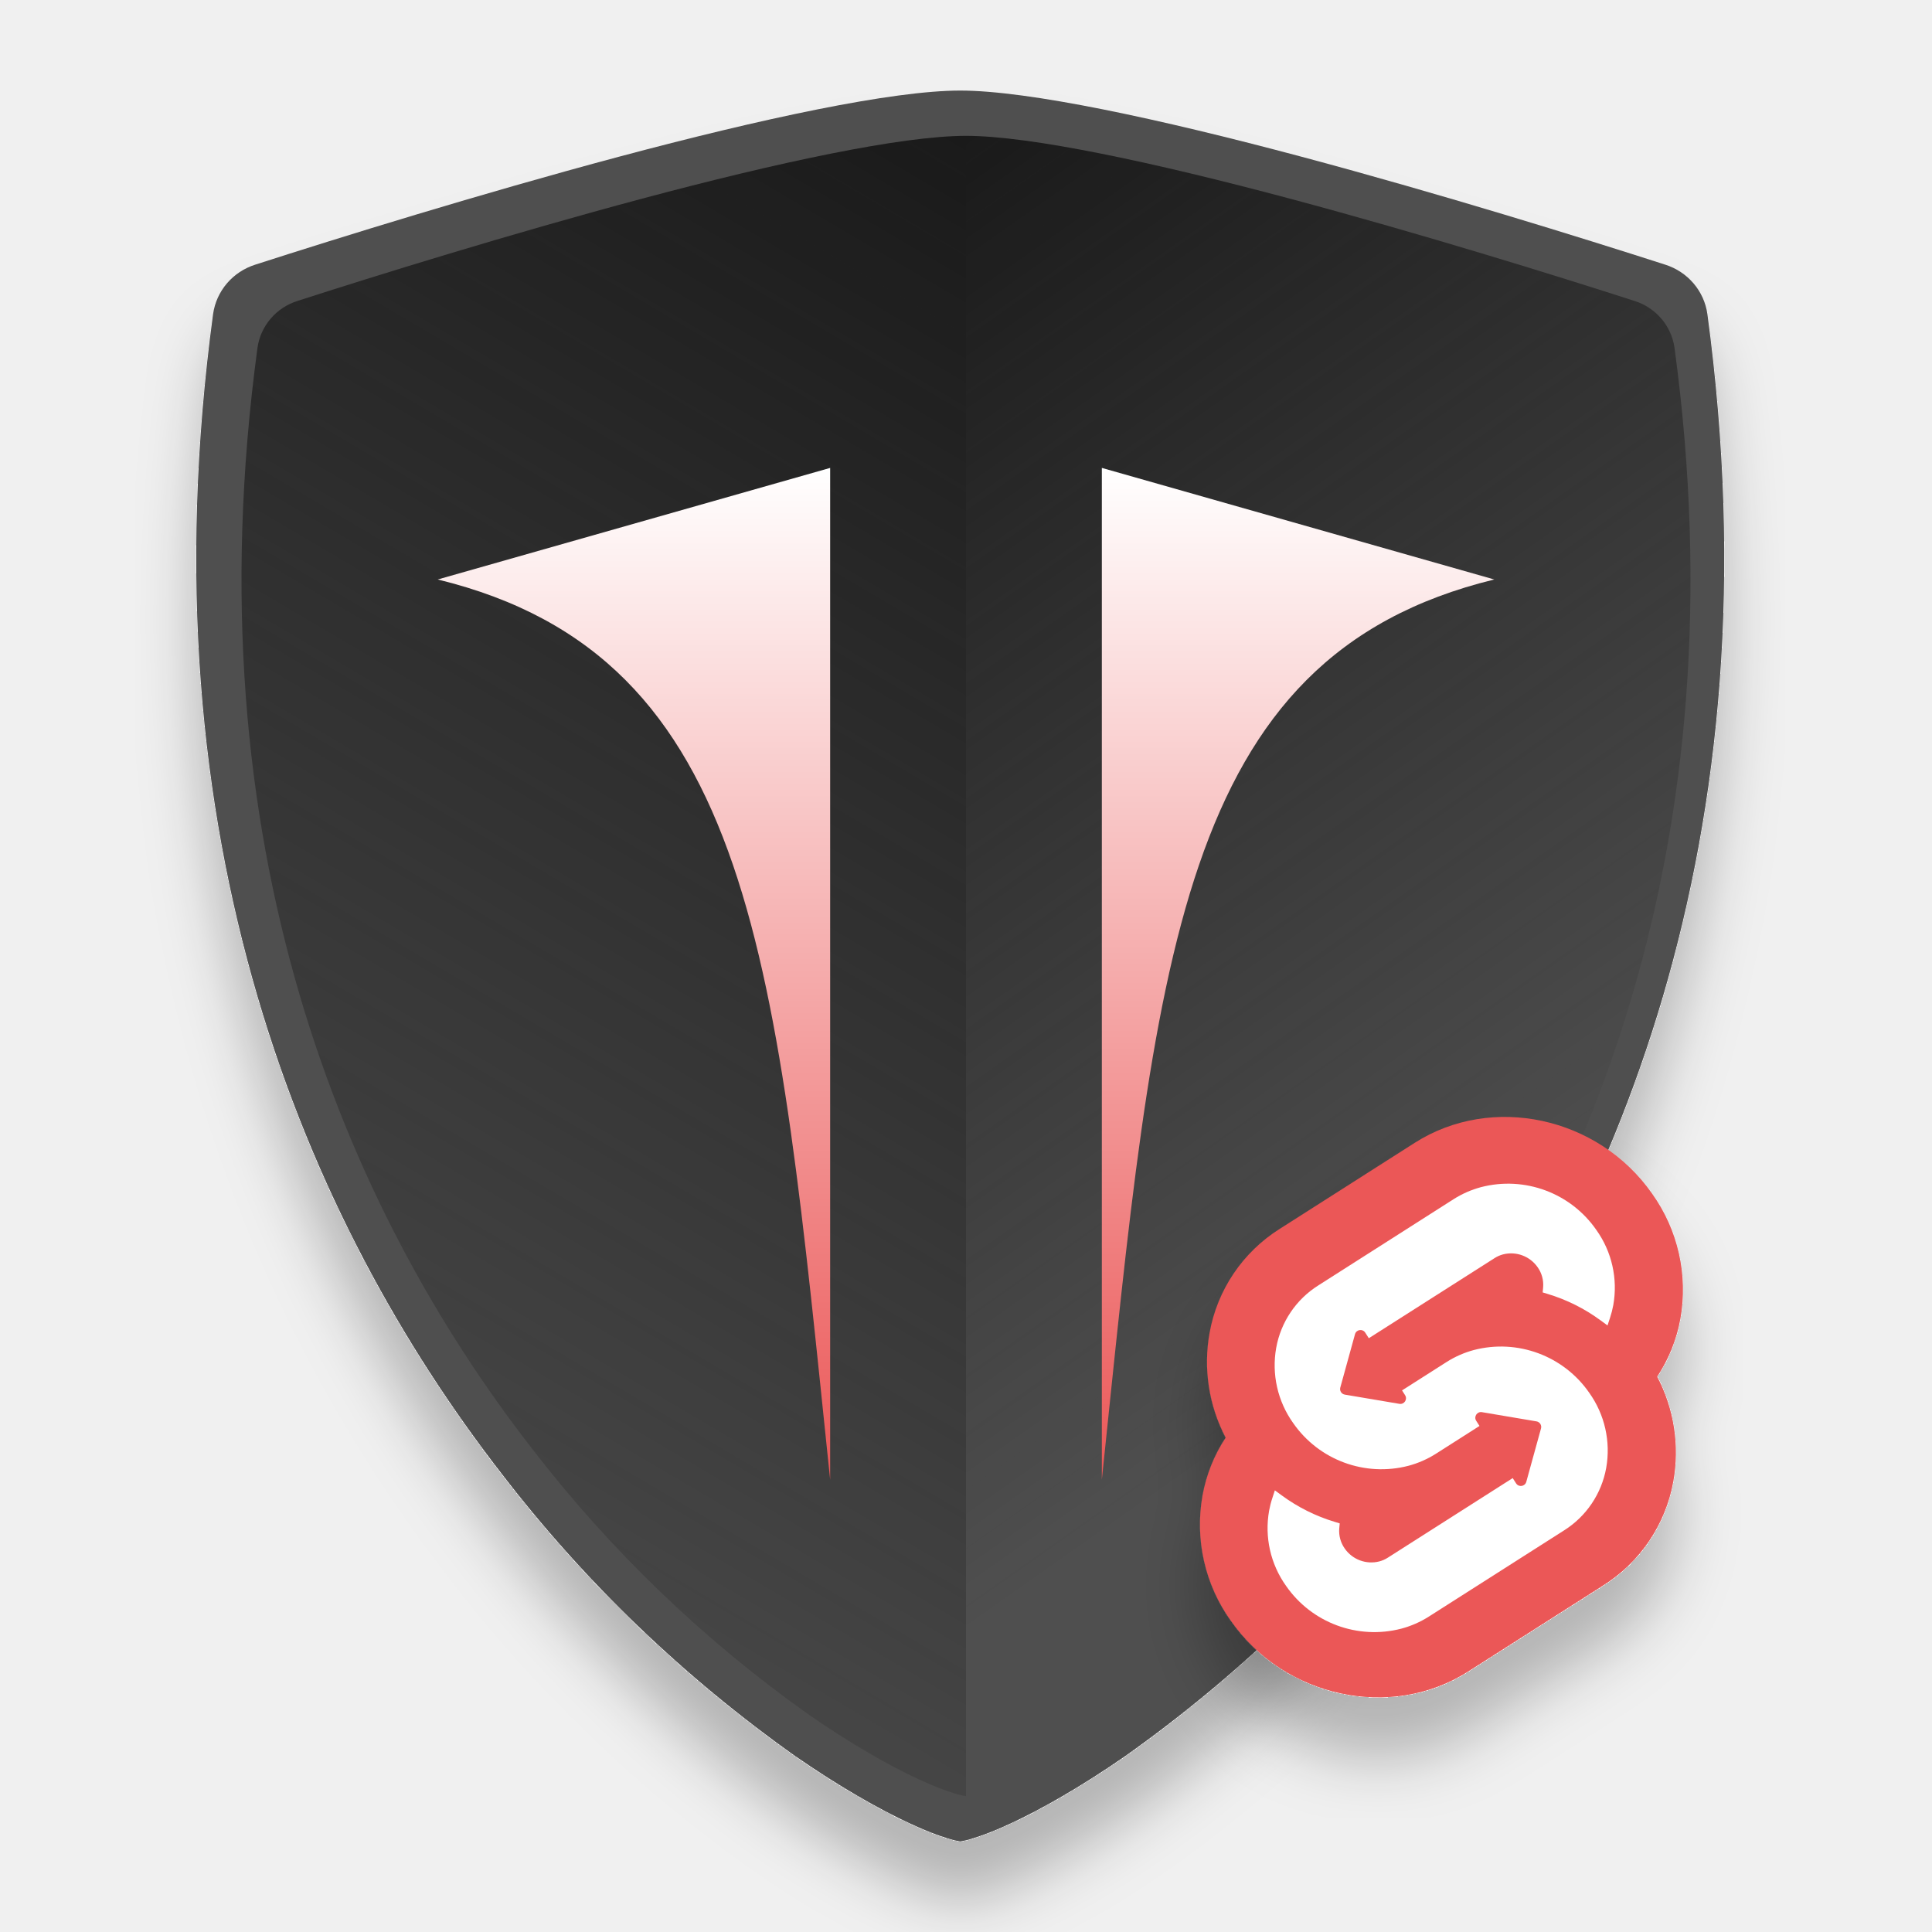
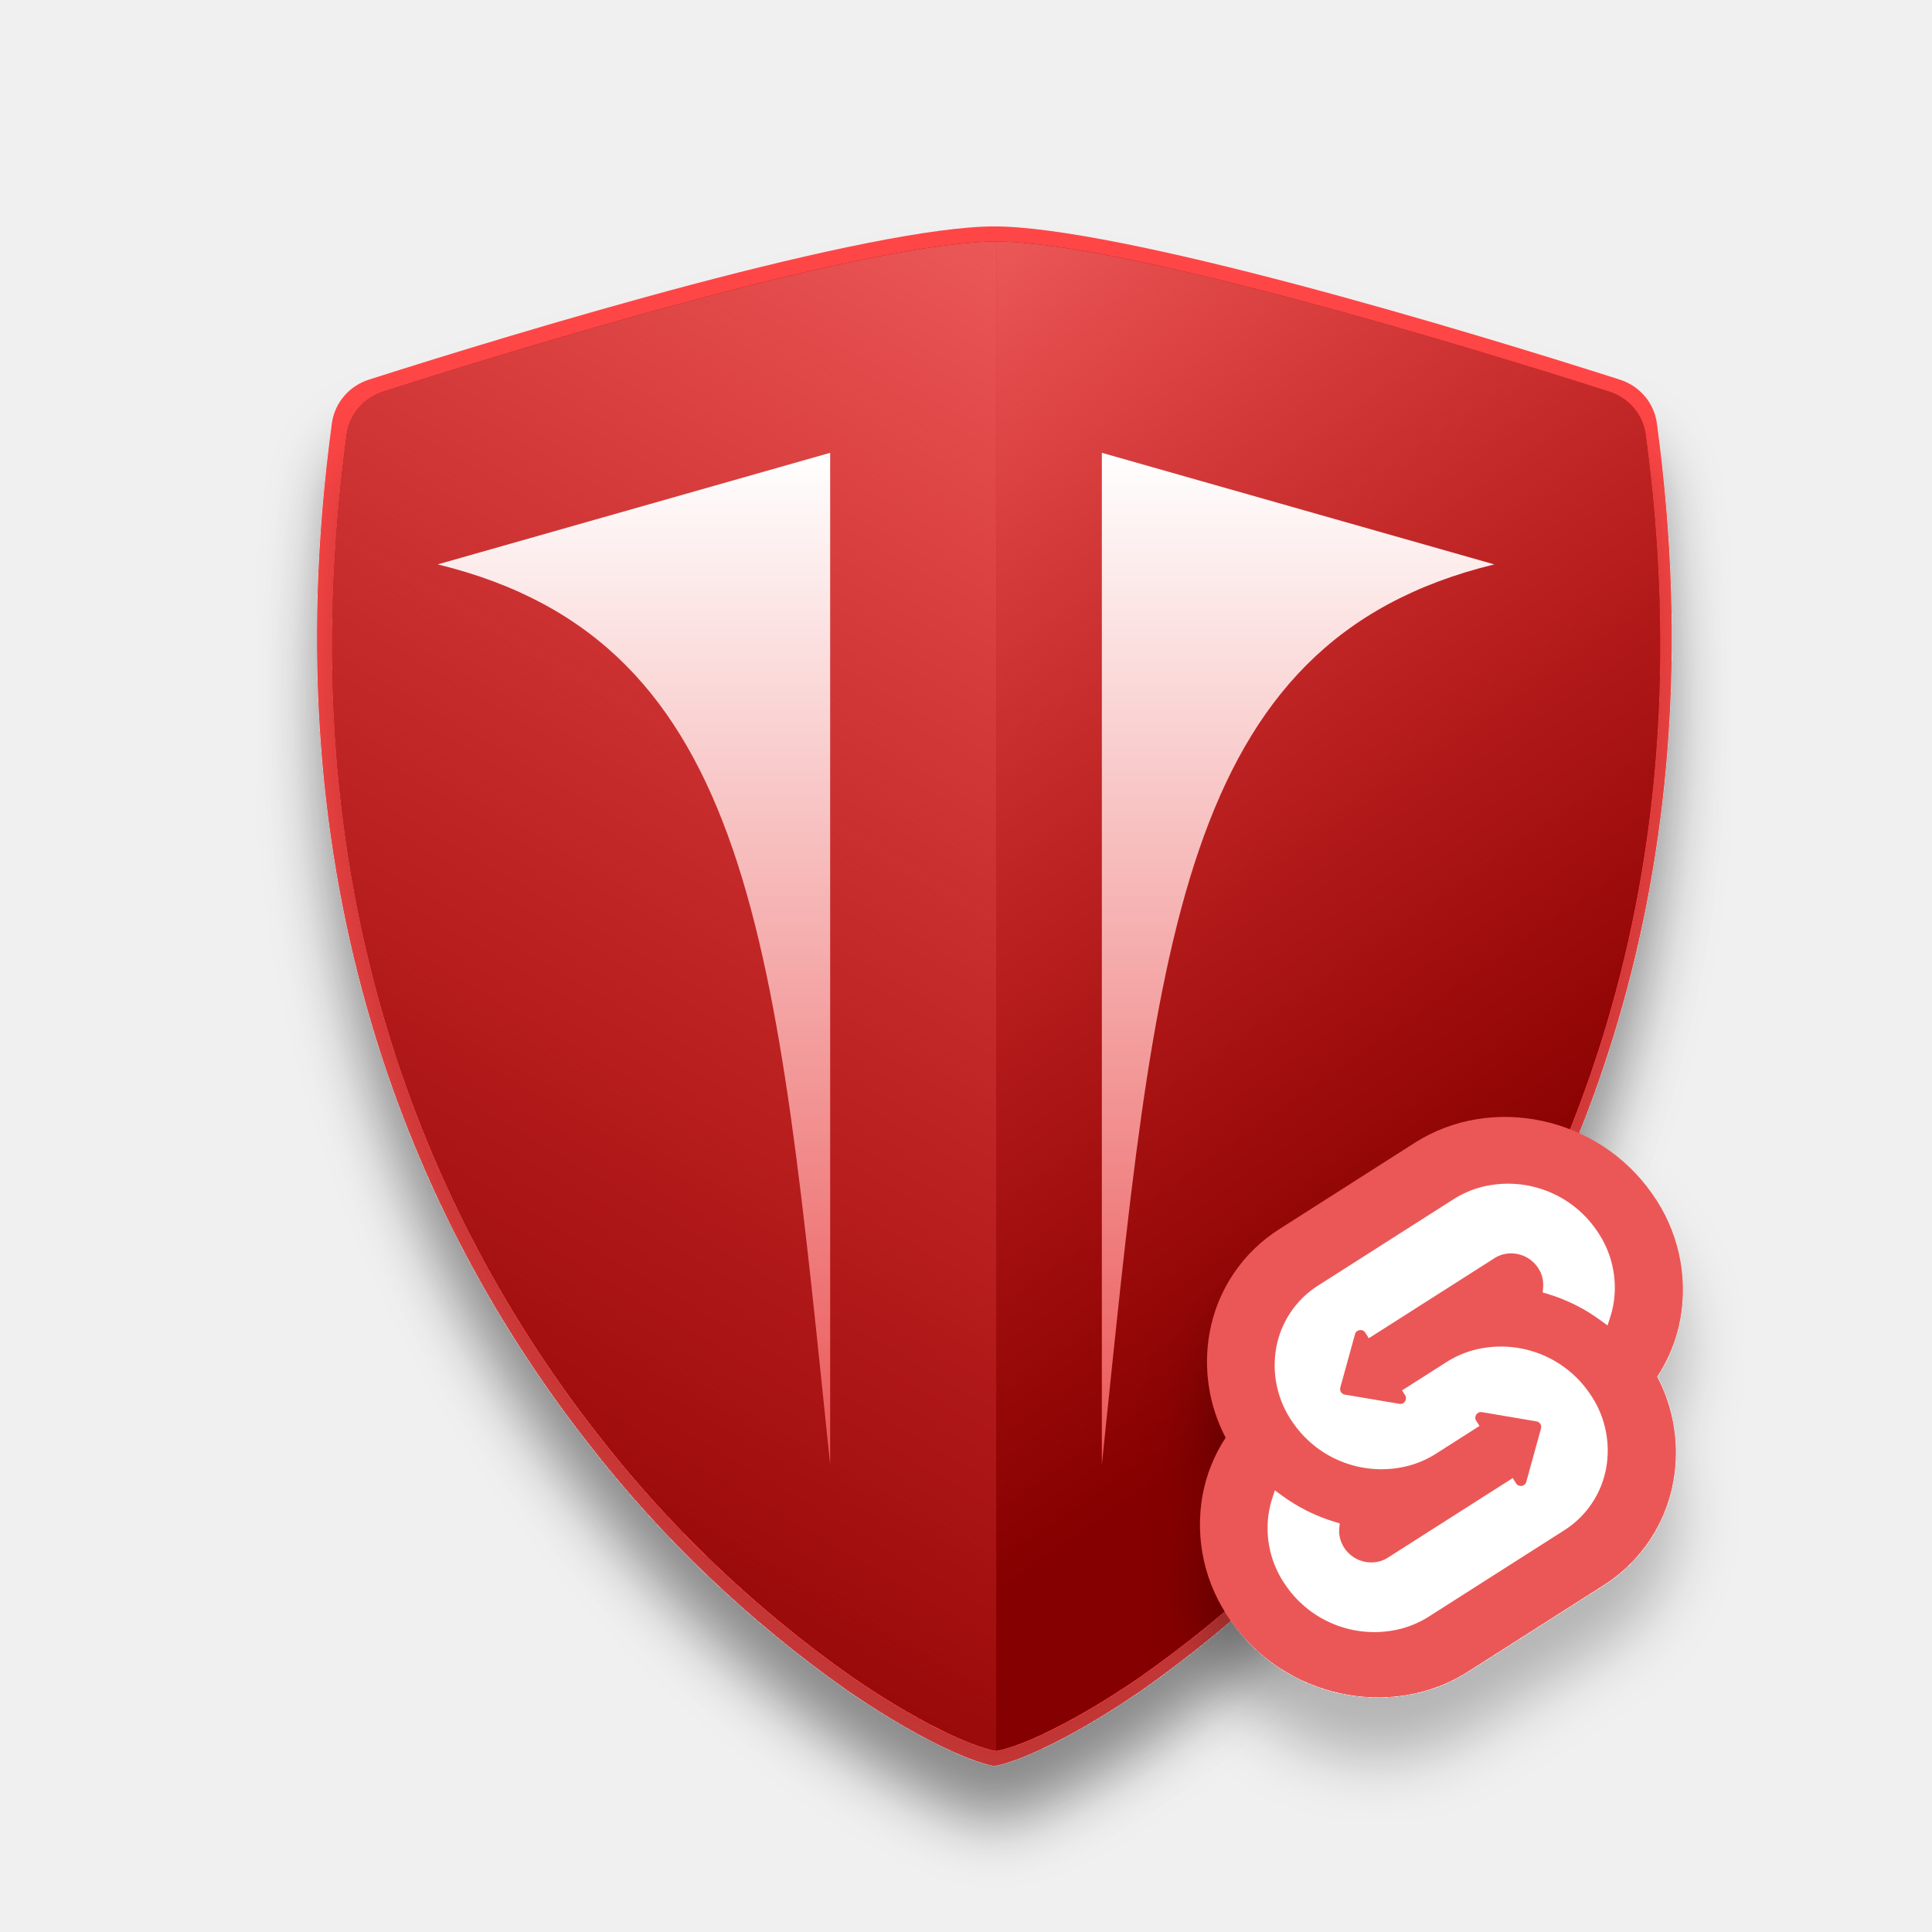
<svg xmlns="http://www.w3.org/2000/svg" width="128" height="128" viewBox="0 0 128 128" fill="none">
-   <g clip-path="url(#clip0_1_66)">
-     <g filter="url(#filter0_d_1_66)">
-       <path fill-rule="evenodd" clip-rule="evenodd" d="M63.618 122C63.33 121.954 63.045 121.884 62.769 121.791C62.123 121.598 61.291 121.281 60.271 120.804C58.232 119.858 55.624 118.378 52.685 116.345C45.298 111.108 38.749 104.811 33.257 97.664C20.285 80.957 9.412 55.576 14.118 20.799C14.225 20.052 14.542 19.351 15.035 18.773C15.528 18.197 16.176 17.768 16.904 17.536C22.434 15.755 31.77 12.852 41.005 10.384C50.434 7.866 59.107 6 63.618 6C68.129 6 76.802 7.866 86.232 10.384C95.466 12.852 104.802 15.755 110.332 17.536C111.061 17.768 111.708 18.197 112.201 18.773C112.694 19.351 113.012 20.052 113.118 20.799C117.825 55.576 106.951 80.957 93.979 97.664C88.487 104.811 81.938 111.108 74.551 116.345C71.612 118.378 69.004 119.858 66.965 120.804C65.946 121.281 65.113 121.598 64.468 121.791C64.191 121.884 63.907 121.954 63.618 122Z" fill="#4F4F4F" />
-     </g>
-     <path d="M64.806 118.802C64.543 118.89 64.274 118.956 64 119V9C68.278 9 76.502 10.769 85.444 13.157C94.2 15.497 103.053 18.25 108.298 19.94C108.989 20.159 109.603 20.566 110.07 21.113C110.537 21.66 110.839 22.326 110.94 23.034C115.403 56.011 105.092 80.08 92.791 95.923C87.582 102.701 81.373 108.672 74.368 113.637C71.58 115.565 69.107 116.969 67.174 117.866C66.207 118.318 65.418 118.619 64.806 118.802Z" fill="url(#paint0_linear_1_66)" />
-     <path d="M63.194 118.802C63.457 118.89 63.726 118.956 64 119V9C59.722 9 51.498 10.769 42.556 13.157C33.8 15.497 24.947 18.25 19.702 19.94C19.011 20.159 18.397 20.566 17.93 21.113C17.463 21.66 17.161 22.326 17.06 23.034C12.597 56.011 22.909 80.08 35.209 95.923C40.417 102.701 46.627 108.672 53.633 113.637C56.42 115.565 58.893 116.969 60.826 117.866C61.793 118.318 62.582 118.619 63.194 118.802Z" fill="url(#paint1_linear_1_66)" />
-     <path d="M99 38.392C77.946 43.526 76.567 63.772 73 98.039V31L99 38.392Z" fill="url(#paint2_linear_1_66)" />
-     <path d="M29 38.392C50.054 43.526 51.434 63.772 55 98.039V31L29 38.392Z" fill="url(#paint3_linear_1_66)" />
-     <g filter="url(#filter1_d_1_66)">
-       <path fill-rule="evenodd" clip-rule="evenodd" d="M109.46 79.088C105.889 73.977 98.836 72.462 93.737 75.711L84.781 81.419C82.335 82.959 80.65 85.457 80.139 88.302C79.712 90.671 80.087 93.116 81.206 95.249C80.439 96.411 79.917 97.718 79.669 99.088C79.154 101.988 79.828 104.973 81.54 107.369C85.111 112.481 92.164 113.995 97.263 110.746L106.219 105.038C108.665 103.499 110.35 101.001 110.861 98.156C111.288 95.786 110.913 93.341 109.794 91.209C110.561 90.046 111.084 88.74 111.331 87.369C111.847 84.469 111.172 81.485 109.46 79.088Z" fill="#EB5757" />
-       <path d="M92.844 107.902C89.956 108.653 86.907 107.523 85.206 105.071C84.176 103.63 83.771 101.834 84.081 100.09C84.133 99.807 84.204 99.527 84.295 99.254L84.463 98.739L84.922 99.076C85.982 99.855 87.168 100.447 88.427 100.827L88.76 100.928L88.729 101.261C88.689 101.733 88.817 102.205 89.091 102.593C89.602 103.331 90.52 103.672 91.39 103.446C91.585 103.394 91.77 103.313 91.94 103.204L100.221 97.927L100.444 98.276C100.618 98.55 101.035 98.488 101.121 98.174L102.096 94.639C102.155 94.425 102.016 94.207 101.797 94.17L98.181 93.559C97.861 93.505 97.628 93.856 97.802 94.13L98.021 94.473L95.133 96.314C94.571 96.671 93.957 96.94 93.314 97.112C90.426 97.863 87.377 96.733 85.676 94.281C84.646 92.84 84.241 91.044 84.551 89.3C84.858 87.589 85.871 86.086 87.343 85.161L96.301 79.451C96.864 79.093 97.478 78.824 98.122 78.651C101.009 77.901 104.059 79.031 105.759 81.483C106.789 82.924 107.195 84.72 106.885 86.464C106.833 86.747 106.761 87.027 106.671 87.3L106.502 87.815L106.043 87.478C104.983 86.699 103.798 86.106 102.539 85.727L102.206 85.626L102.236 85.293C102.277 84.82 102.149 84.349 101.875 83.961C101.363 83.223 100.445 82.882 99.575 83.108C99.381 83.16 99.195 83.241 99.025 83.35L90.687 88.661L90.451 88.291C90.276 88.017 89.86 88.079 89.773 88.393L88.798 91.928C88.739 92.142 88.878 92.36 89.097 92.397L92.713 93.008C93.034 93.062 93.267 92.711 93.092 92.437L92.889 92.117L95.833 90.241C96.394 89.883 97.008 89.613 97.652 89.441C100.539 88.691 103.589 89.821 105.289 92.272C106.319 93.714 106.725 95.51 106.415 97.254C106.107 98.965 105.094 100.468 103.622 101.394L94.664 107.103C94.102 107.461 93.488 107.73 92.844 107.902H92.844Z" fill="white" />
-     </g>
+   <g filter="url(#filter0_d_1803_242)">
+     <path d="M65.88 15C69.879 15 77.57 16.64 85.931 18.855C94.118 21.024 102.396 23.578 107.299 25.145C107.945 25.348 108.519 25.724 108.956 26.231C109.393 26.739 109.675 27.356 109.769 28.013C113.942 58.592 104.301 80.91 92.8 95.601C87.93 101.885 82.124 107.423 75.574 112.027C72.968 113.815 70.655 115.117 68.848 115.948C67.944 116.367 67.206 116.647 66.634 116.816C66.388 116.898 66.136 116.959 65.88 117C65.624 116.959 65.372 116.898 65.127 116.816C64.555 116.647 63.816 116.368 62.912 115.948C61.105 115.117 58.792 113.815 56.187 112.027C49.637 107.423 43.831 101.886 38.961 95.601C27.46 80.91 17.819 58.592 21.991 28.013C22.086 27.356 22.368 26.739 22.805 26.231C23.241 25.724 23.816 25.348 24.462 25.145C29.365 23.578 37.643 21.024 45.83 18.855C54.19 16.64 61.88 15 65.88 15Z" fill="#FF4646" />
+   </g>
+   <g filter="url(#filter1_d_1803_242)">
+     <path d="M66 16C69.921 16 77.461 17.608 85.657 19.779C93.684 21.907 101.798 24.409 106.606 25.945C107.239 26.145 107.802 26.514 108.231 27.012C108.659 27.509 108.936 28.114 109.028 28.758C113.119 58.737 103.667 80.618 92.392 95.02C87.618 101.182 81.925 106.611 75.504 111.125C72.949 112.877 70.681 114.154 68.909 114.969C68.023 115.38 67.299 115.653 66.738 115.819C66.498 115.899 66.251 115.96 66 116C65.749 115.96 65.502 115.899 65.262 115.819C64.701 115.653 63.977 115.38 63.091 114.969C61.319 114.154 59.051 112.877 56.496 111.125C50.075 106.611 44.383 101.182 39.608 95.02C28.333 80.618 18.881 58.737 22.972 28.758C23.064 28.114 23.341 27.509 23.77 27.012C24.198 26.515 24.761 26.145 25.394 25.945C30.201 24.409 38.316 21.907 46.343 19.779C54.539 17.608 62.079 16 66 16Z" fill="#850000" />
+   </g>
+   <path d="M66.739 115.82C66.498 115.9 66.251 115.96 66 116V16C69.921 16 77.46 17.608 85.657 19.779C93.684 21.907 101.799 24.409 106.606 25.945C107.24 26.145 107.803 26.514 108.231 27.012C108.659 27.509 108.936 28.114 109.028 28.758C113.119 58.738 103.667 80.618 92.391 95.021C87.617 101.182 81.925 106.611 75.504 111.125C72.949 112.877 70.682 114.154 68.909 114.969C68.023 115.38 67.3 115.654 66.739 115.82Z" fill="url(#paint0_linear_1803_242)" />
+   <path d="M65.262 115.82C65.502 115.9 65.749 115.96 66 116V16C62.079 16 54.54 17.608 46.343 19.779C38.316 21.907 30.201 24.409 25.394 25.945C24.761 26.145 24.197 26.514 23.769 27.012C23.341 27.509 23.064 28.114 22.972 28.758C18.881 58.738 28.333 80.618 39.609 95.021C44.383 101.182 50.075 106.611 56.496 111.125C59.051 112.877 61.318 114.154 63.091 114.969C63.977 115.38 64.7 115.654 65.262 115.82Z" fill="url(#paint1_linear_1803_242)" />
+   <path d="M99 37.392C77.946 42.526 76.567 62.772 73 97.039V30L99 37.392Z" fill="url(#paint2_linear_1803_242)" />
+   <path d="M29 37.392C50.054 42.526 51.434 62.772 55 97.039V30L29 37.392Z" fill="url(#paint3_linear_1803_242)" />
+   <g filter="url(#filter2_d_1803_242)">
+     <path fill-rule="evenodd" clip-rule="evenodd" d="M109.46 79.088C105.889 73.977 98.836 72.462 93.737 75.711L84.781 81.419C82.335 82.959 80.65 85.457 80.139 88.302C79.712 90.671 80.087 93.116 81.206 95.249C80.439 96.411 79.917 97.718 79.669 99.088C79.154 101.988 79.828 104.973 81.54 107.369C85.111 112.481 92.164 113.995 97.263 110.746L106.219 105.038C108.665 103.499 110.35 101.001 110.861 98.156C111.288 95.786 110.913 93.341 109.794 91.209C110.561 90.046 111.084 88.74 111.331 87.369C111.847 84.469 111.172 81.485 109.46 79.088Z" fill="#EB5757" />
+     <path d="M92.844 107.902C89.956 108.653 86.907 107.523 85.206 105.071C84.176 103.63 83.771 101.834 84.081 100.09C84.133 99.807 84.204 99.527 84.295 99.254L84.463 98.739L84.922 99.076C85.982 99.855 87.168 100.447 88.427 100.827L88.76 100.928L88.729 101.261C88.689 101.733 88.817 102.205 89.091 102.593C89.602 103.331 90.52 103.672 91.39 103.446C91.585 103.394 91.77 103.313 91.94 103.204L100.221 97.927L100.444 98.276C100.618 98.55 101.035 98.488 101.121 98.174L102.096 94.639C102.155 94.425 102.016 94.207 101.797 94.17L98.181 93.559C97.861 93.505 97.628 93.856 97.802 94.13L98.021 94.473L95.133 96.314C94.571 96.671 93.957 96.94 93.314 97.112C90.426 97.863 87.377 96.733 85.676 94.281C84.646 92.84 84.241 91.044 84.551 89.3C84.858 87.589 85.871 86.086 87.343 85.161L96.301 79.451C96.864 79.093 97.478 78.824 98.122 78.651C101.009 77.901 104.059 79.031 105.759 81.483C106.789 82.924 107.195 84.72 106.885 86.464C106.833 86.747 106.761 87.027 106.671 87.3L106.502 87.815L106.043 87.478C104.983 86.699 103.798 86.106 102.539 85.727L102.206 85.626L102.236 85.293C102.277 84.82 102.149 84.349 101.875 83.961C101.363 83.223 100.445 82.882 99.575 83.108C99.381 83.16 99.195 83.241 99.025 83.35L90.687 88.661L90.451 88.291C90.276 88.017 89.86 88.079 89.773 88.393L88.798 91.928C88.739 92.142 88.878 92.36 89.097 92.397L92.713 93.008C93.034 93.062 93.267 92.711 93.092 92.437L92.889 92.117L95.833 90.241C96.394 89.883 97.008 89.613 97.652 89.441C100.539 88.691 103.589 89.821 105.289 92.272C106.319 93.714 106.725 95.51 106.415 97.254C106.107 98.965 105.094 100.468 103.622 101.394L94.664 107.103C94.102 107.461 93.488 107.73 92.844 107.902H92.844Z" fill="white" />
  </g>
  <defs>
-     <filter id="filter0_d_1_66" x="9" y="6" width="109.236" height="124" filterUnits="userSpaceOnUse" color-interpolation-filters="sRGB">
+     <filter id="filter0_d_1803_242" x="17" y="15" width="97.761" height="110" filterUnits="userSpaceOnUse" color-interpolation-filters="sRGB">
      <feFlood flood-opacity="0" result="BackgroundImageFix" />
      <feColorMatrix in="SourceAlpha" type="matrix" values="0 0 0 0 0 0 0 0 0 0 0 0 0 0 0 0 0 0 127 0" result="hardAlpha" />
      <feOffset dy="4" />
      <feGaussianBlur stdDeviation="2" />
      <feComposite in2="hardAlpha" operator="out" />
      <feColorMatrix type="matrix" values="0 0 0 0 0 0 0 0 0 0 0 0 0 0 0 0 0 0 0.25 0" />
-       <feBlend mode="normal" in2="BackgroundImageFix" result="effect1_dropShadow_1_66" />
-       <feBlend mode="normal" in="SourceGraphic" in2="effect1_dropShadow_1_66" result="shape" />
+       <feBlend mode="normal" in2="BackgroundImageFix" result="effect1_dropShadow_1803_242" />
+       <feBlend mode="normal" in="SourceGraphic" in2="effect1_dropShadow_1803_242" result="shape" />
    </filter>
-     <filter id="filter1_d_1_66" x="75.5" y="74" width="40" height="46.458" filterUnits="userSpaceOnUse" color-interpolation-filters="sRGB">
+     <filter id="filter1_d_1803_242" x="18" y="16" width="96" height="108" filterUnits="userSpaceOnUse" color-interpolation-filters="sRGB">
      <feFlood flood-opacity="0" result="BackgroundImageFix" />
      <feColorMatrix in="SourceAlpha" type="matrix" values="0 0 0 0 0 0 0 0 0 0 0 0 0 0 0 0 0 0 127 0" result="hardAlpha" />
      <feOffset dy="4" />
      <feGaussianBlur stdDeviation="2" />
      <feComposite in2="hardAlpha" operator="out" />
      <feColorMatrix type="matrix" values="0 0 0 0 0 0 0 0 0 0 0 0 0 0 0 0 0 0 0.25 0" />
-       <feBlend mode="normal" in2="BackgroundImageFix" result="effect1_dropShadow_1_66" />
-       <feBlend mode="normal" in="SourceGraphic" in2="effect1_dropShadow_1_66" result="shape" />
+       <feBlend mode="normal" in2="BackgroundImageFix" result="effect1_dropShadow_1803_242" />
+       <feBlend mode="normal" in="SourceGraphic" in2="effect1_dropShadow_1803_242" result="shape" />
    </filter>
-     <linearGradient id="paint0_linear_1_66" x1="64.322" y1="8.786" x2="111.049" y2="75.149" gradientUnits="userSpaceOnUse">
-       <stop stop-color="#1A1A1A" />
-       <stop offset="1" stop-color="#1A1A1A" stop-opacity="0" />
+     <filter id="filter2_d_1803_242" x="75.5" y="74" width="40" height="46.457" filterUnits="userSpaceOnUse" color-interpolation-filters="sRGB">
+       <feFlood flood-opacity="0" result="BackgroundImageFix" />
+       <feColorMatrix in="SourceAlpha" type="matrix" values="0 0 0 0 0 0 0 0 0 0 0 0 0 0 0 0 0 0 127 0" result="hardAlpha" />
+       <feOffset dy="4" />
+       <feGaussianBlur stdDeviation="2" />
+       <feComposite in2="hardAlpha" operator="out" />
+       <feColorMatrix type="matrix" values="0 0 0 0 0 0 0 0 0 0 0 0 0 0 0 0 0 0 0.25 0" />
+       <feBlend mode="normal" in2="BackgroundImageFix" result="effect1_dropShadow_1803_242" />
+       <feBlend mode="normal" in="SourceGraphic" in2="effect1_dropShadow_1803_242" result="shape" />
+     </filter>
+     <linearGradient id="paint0_linear_1803_242" x1="66.295" y1="15.805" x2="108.654" y2="76.467" gradientUnits="userSpaceOnUse">
+       <stop stop-color="#EB5757" />
+       <stop offset="1" stop-color="#FC3131" stop-opacity="0" />
    </linearGradient>
-     <linearGradient id="paint1_linear_1_66" x1="63.689" y1="9" x2="4.468" y2="109.439" gradientUnits="userSpaceOnUse">
-       <stop stop-color="#1A1A1A" />
-       <stop offset="1" stop-color="#1A1A1A" stop-opacity="0" />
+     <linearGradient id="paint1_linear_1803_242" x1="65.715" y1="16" x2="12.095" y2="107.698" gradientUnits="userSpaceOnUse">
+       <stop stop-color="#EB5757" />
+       <stop offset="1" stop-color="#FC3131" stop-opacity="0" />
    </linearGradient>
-     <linearGradient id="paint2_linear_1_66" x1="86" y1="31" x2="86" y2="98.039" gradientUnits="userSpaceOnUse">
+     <linearGradient id="paint2_linear_1803_242" x1="86" y1="30" x2="86" y2="97.039" gradientUnits="userSpaceOnUse">
      <stop stop-color="white" />
      <stop offset="1" stop-color="#EB5757" />
    </linearGradient>
-     <linearGradient id="paint3_linear_1_66" x1="42" y1="31" x2="42" y2="98.039" gradientUnits="userSpaceOnUse">
+     <linearGradient id="paint3_linear_1803_242" x1="42" y1="30" x2="42" y2="97.039" gradientUnits="userSpaceOnUse">
      <stop stop-color="white" />
      <stop offset="1" stop-color="#EB5757" />
    </linearGradient>
-     <clipPath id="clip0_1_66">
-       <rect width="128" height="128" rx="20" fill="white" />
-     </clipPath>
  </defs>
</svg>
